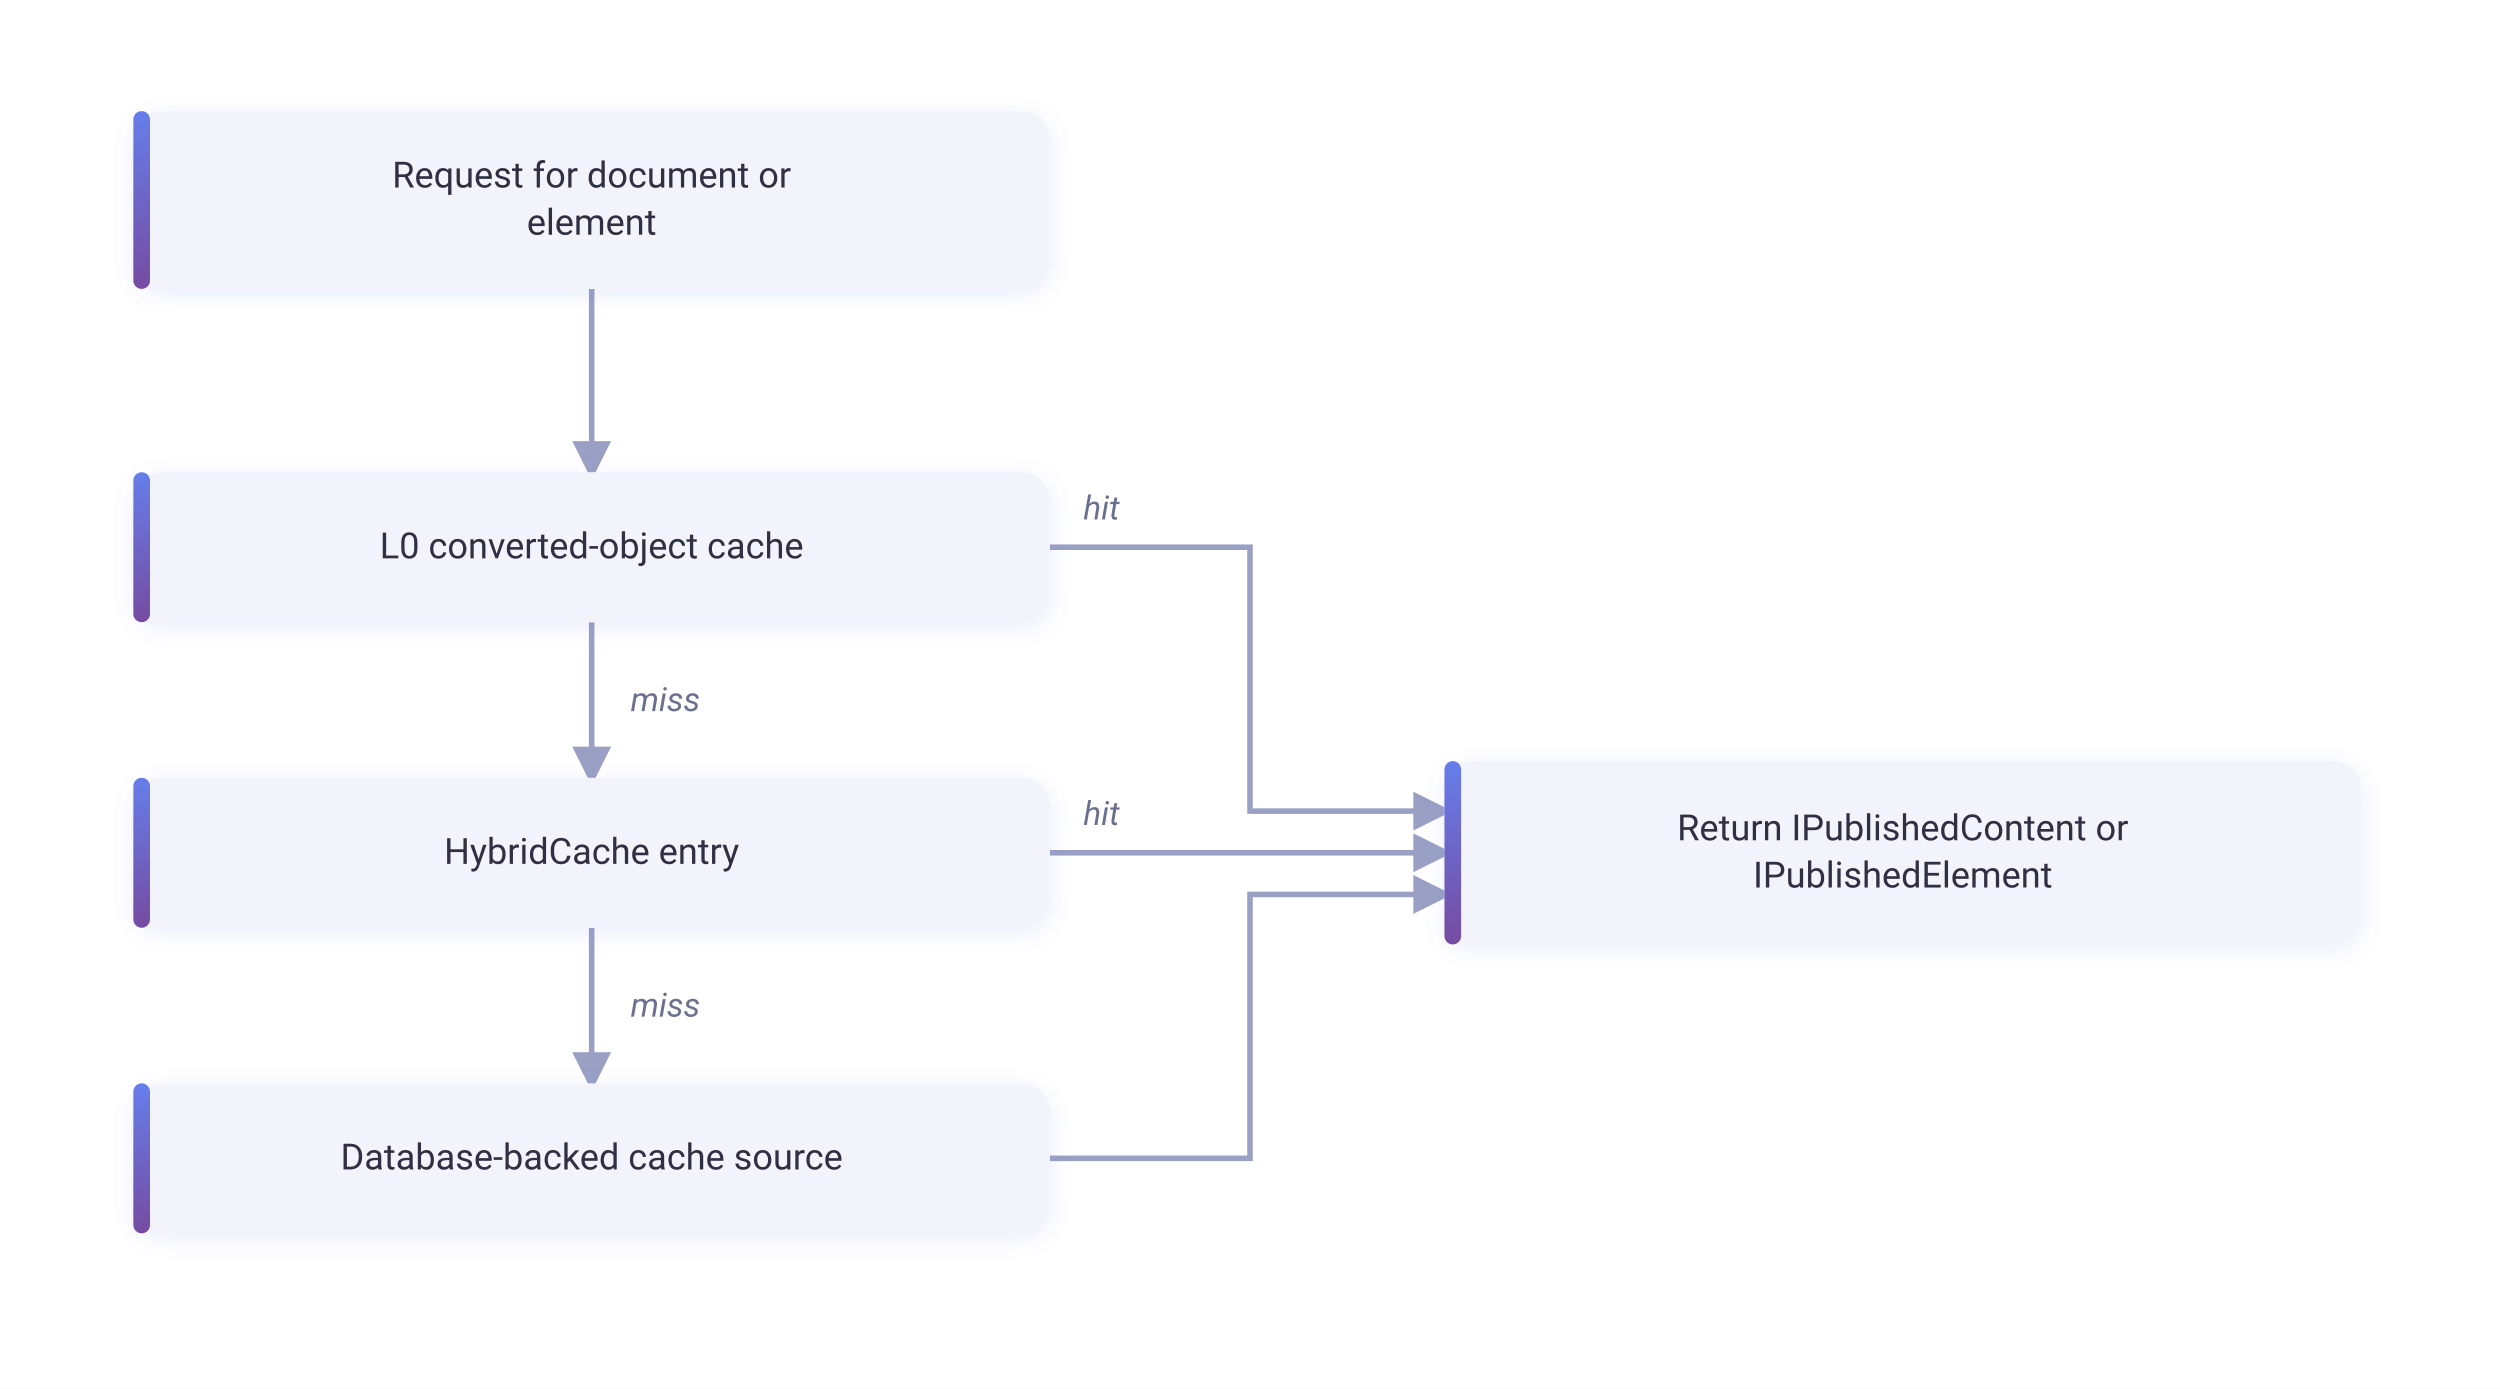
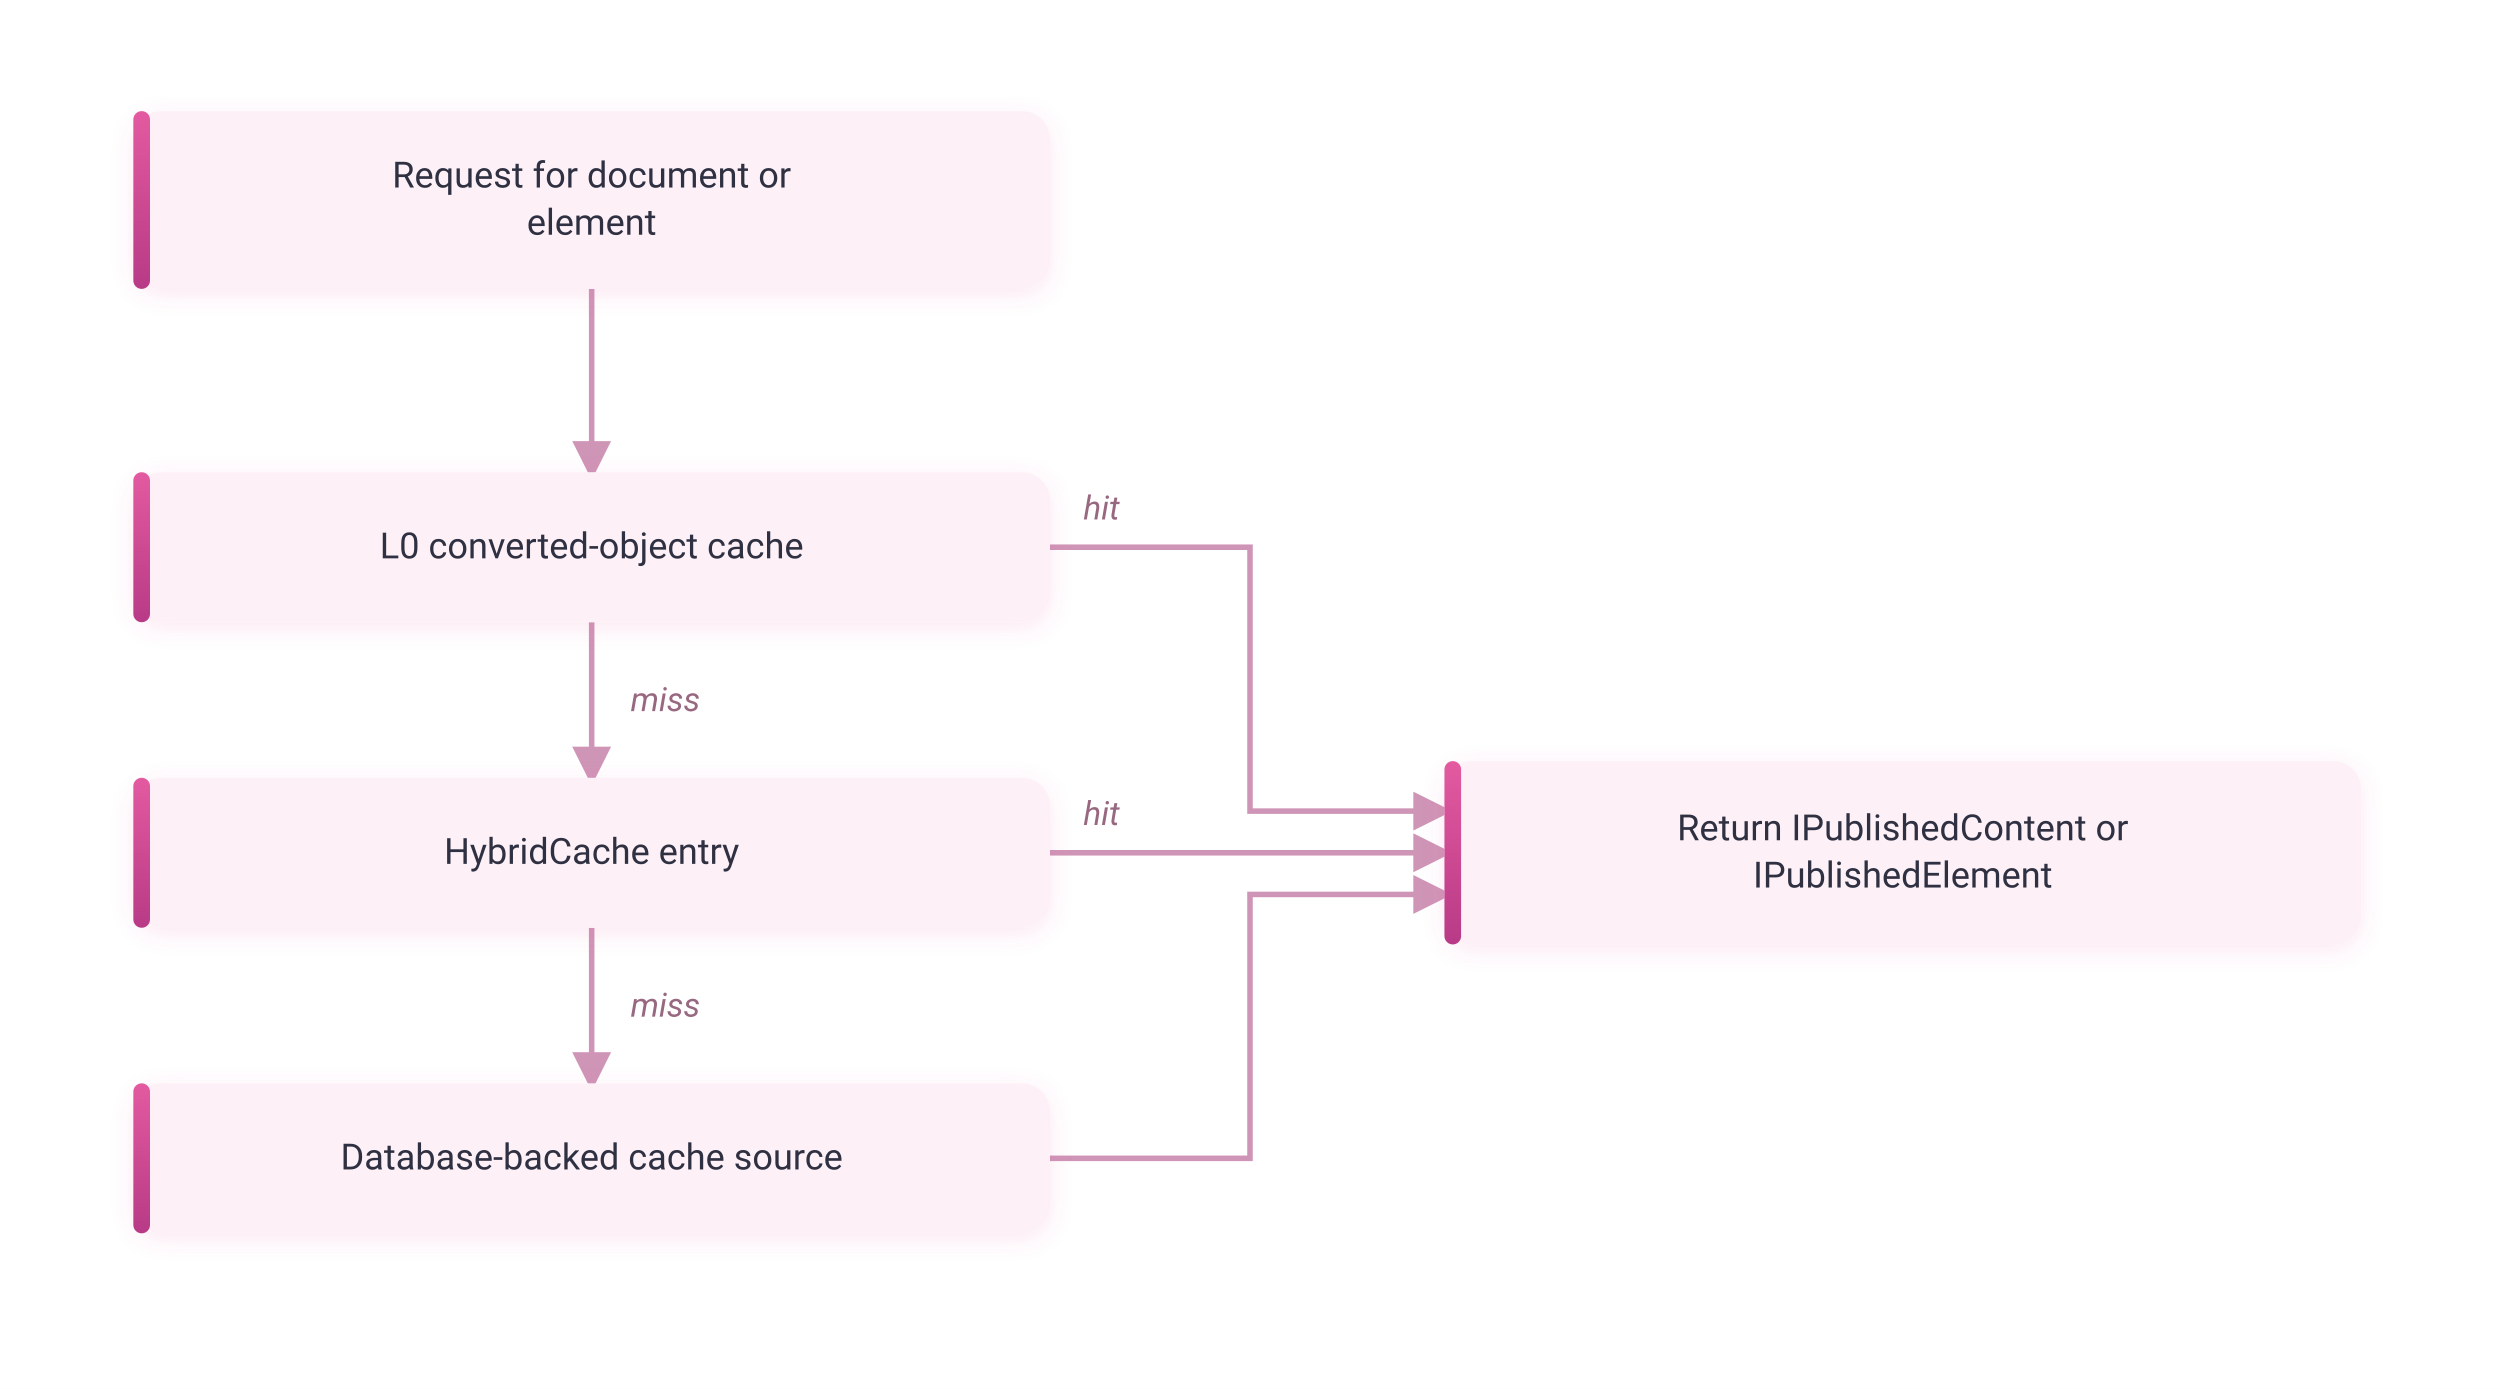
<svg xmlns="http://www.w3.org/2000/svg" viewBox="0 0 900 500" font-family="-apple-system, BlinkMacSystemFont, 'Segoe UI', Roboto, sans-serif">
  <defs>
    <linearGradient id="lineGrad" x1="0" y1="0" x2="0" y2="1">
-       <stop offset="0%" stop-color="#667eea" />
-       <stop offset="100%" stop-color="#764ba2" />
+       <stop offset="0%" stop-color="#e35aa0" />
+       <stop offset="100%" stop-color="#b83a86" />
    </linearGradient>
    <filter id="soft" x="-20%" y="-20%" width="140%" height="140%">
-       <feDropShadow dx="0" dy="2" stdDeviation="4" flood-color="#667eea" flood-opacity="0.14" />
+       <feDropShadow dx="0" dy="2" stdDeviation="4" flood-color="#e35aa0" flood-opacity="0.14" />
    </filter>
    <marker id="arrow" viewBox="0 0 10 10" refX="8" refY="5" markerWidth="7" markerHeight="7" orient="auto-start-reverse">
-       <path d="M0,0 L10,5 L0,10 z" fill="#9aa0c4" />
+       <path d="M0,0 L10,5 L0,10 z" fill="#cf95b6" />
    </marker>
  </defs>
  <rect width="900" height="500" fill="white" />
-   <path d="M213,104 V170" stroke="#9aa0c4" stroke-width="2" fill="none" marker-end="url(#arrow)" />
-   <path d="M213,224 V280" stroke="#9aa0c4" stroke-width="2" fill="none" marker-end="url(#arrow)" />
-   <text x="227" y="256" font-size="12" font-style="italic" fill="#6b7090">miss</text>
-   <path d="M213,334 V390" stroke="#9aa0c4" stroke-width="2" fill="none" marker-end="url(#arrow)" />
-   <text x="227" y="366" font-size="12" font-style="italic" fill="#6b7090">miss</text>
-   <path d="M378,197 H450 V292 H520" stroke="#9aa0c4" stroke-width="2" fill="none" marker-end="url(#arrow)" />
-   <text x="390" y="187" font-size="12" font-style="italic" fill="#6b7090">hit</text>
-   <path d="M378,307 H520" stroke="#9aa0c4" stroke-width="2" fill="none" marker-end="url(#arrow)" />
-   <text x="390" y="297" font-size="12" font-style="italic" fill="#6b7090">hit</text>
-   <path d="M378,417 H450 V322 H520" stroke="#9aa0c4" stroke-width="2" fill="none" marker-end="url(#arrow)" />
-   <rect x="48" y="40" width="330" height="64" rx="10" fill="#f3f4fb" filter="url(#soft)" />
+   <path d="M213,104 V170" stroke="#cf95b6" stroke-width="2" fill="none" marker-end="url(#arrow)" />
+   <path d="M213,224 V280" stroke="#cf95b6" stroke-width="2" fill="none" marker-end="url(#arrow)" />
+   <text x="227" y="256" font-size="12" font-style="italic" fill="#97687f">miss</text>
+   <path d="M213,334 V390" stroke="#cf95b6" stroke-width="2" fill="none" marker-end="url(#arrow)" />
+   <text x="227" y="366" font-size="12" font-style="italic" fill="#97687f">miss</text>
+   <path d="M378,197 H450 V292 H520" stroke="#cf95b6" stroke-width="2" fill="none" marker-end="url(#arrow)" />
+   <text x="390" y="187" font-size="12" font-style="italic" fill="#97687f">hit</text>
+   <path d="M378,307 H520" stroke="#cf95b6" stroke-width="2" fill="none" marker-end="url(#arrow)" />
+   <text x="390" y="297" font-size="12" font-style="italic" fill="#97687f">hit</text>
+   <path d="M378,417 H450 V322 H520" stroke="#cf95b6" stroke-width="2" fill="none" marker-end="url(#arrow)" />
+   <rect x="48" y="40" width="330" height="64" rx="10" fill="#fdf1f7" filter="url(#soft)" />
  <rect x="48" y="40" width="6" height="64" rx="3" fill="url(#lineGrad)" />
  <text x="213" y="67.5" text-anchor="middle" font-size="13" fill="#2f3142">Request for document or</text>
  <text x="213" y="84.5" text-anchor="middle" font-size="13" fill="#2f3142">element</text>
-   <rect x="48" y="170" width="330" height="54" rx="10" fill="#f3f4fb" filter="url(#soft)" />
+   <rect x="48" y="170" width="330" height="54" rx="10" fill="#fdf1f7" filter="url(#soft)" />
  <rect x="48" y="170" width="6" height="54" rx="3" fill="url(#lineGrad)" />
  <text x="213" y="201" text-anchor="middle" font-size="13" fill="#2f3142">L0 converted-object cache</text>
-   <rect x="48" y="280" width="330" height="54" rx="10" fill="#f3f4fb" filter="url(#soft)" />
+   <rect x="48" y="280" width="330" height="54" rx="10" fill="#fdf1f7" filter="url(#soft)" />
  <rect x="48" y="280" width="6" height="54" rx="3" fill="url(#lineGrad)" />
  <text x="213" y="311" text-anchor="middle" font-size="13" fill="#2f3142">HybridCache entry</text>
-   <rect x="48" y="390" width="330" height="54" rx="10" fill="#f3f4fb" filter="url(#soft)" />
+   <rect x="48" y="390" width="330" height="54" rx="10" fill="#fdf1f7" filter="url(#soft)" />
  <rect x="48" y="390" width="6" height="54" rx="3" fill="url(#lineGrad)" />
  <text x="213" y="421" text-anchor="middle" font-size="13" fill="#2f3142">Database-backed cache source</text>
-   <rect x="520" y="274" width="330" height="66" rx="10" fill="#f3f4fb" filter="url(#soft)" />
+   <rect x="520" y="274" width="330" height="66" rx="10" fill="#fdf1f7" filter="url(#soft)" />
  <rect x="520" y="274" width="6" height="66" rx="3" fill="url(#lineGrad)" />
  <text x="685" y="302.5" text-anchor="middle" font-size="13" fill="#2f3142">Return IPublishedContent or</text>
  <text x="685" y="319.5" text-anchor="middle" font-size="13" fill="#2f3142">IPublishedElement</text>
</svg>
